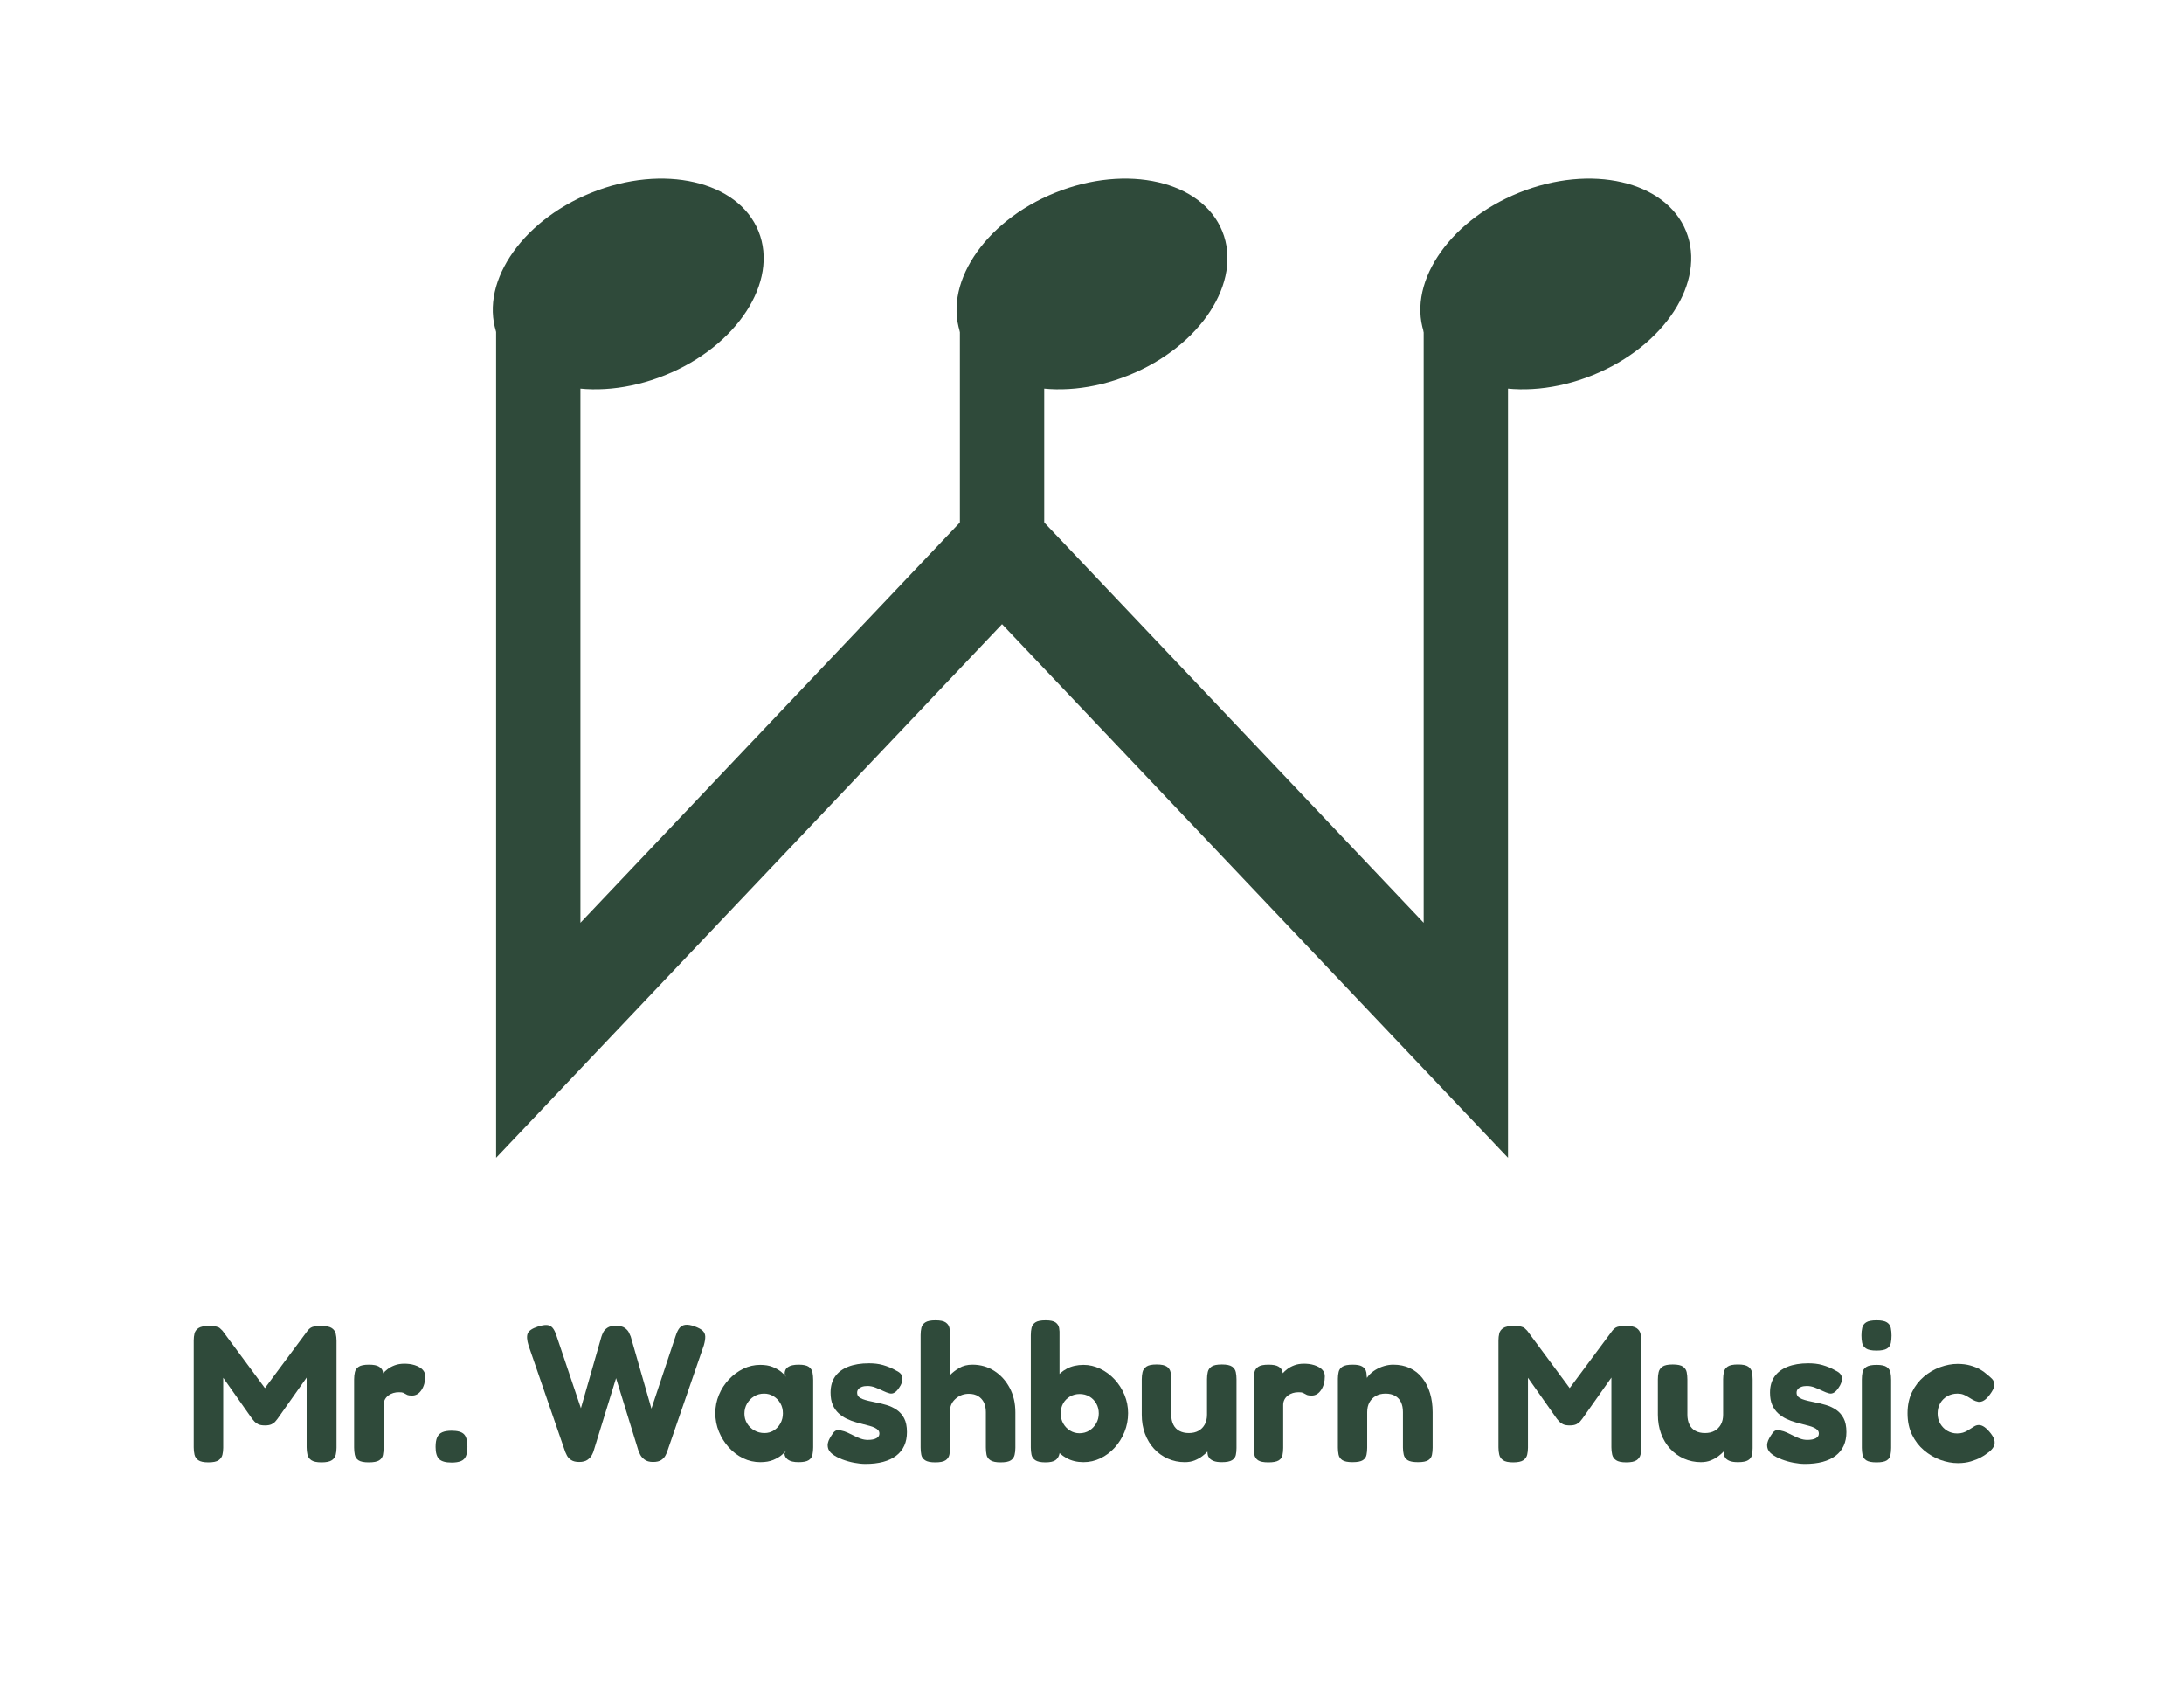
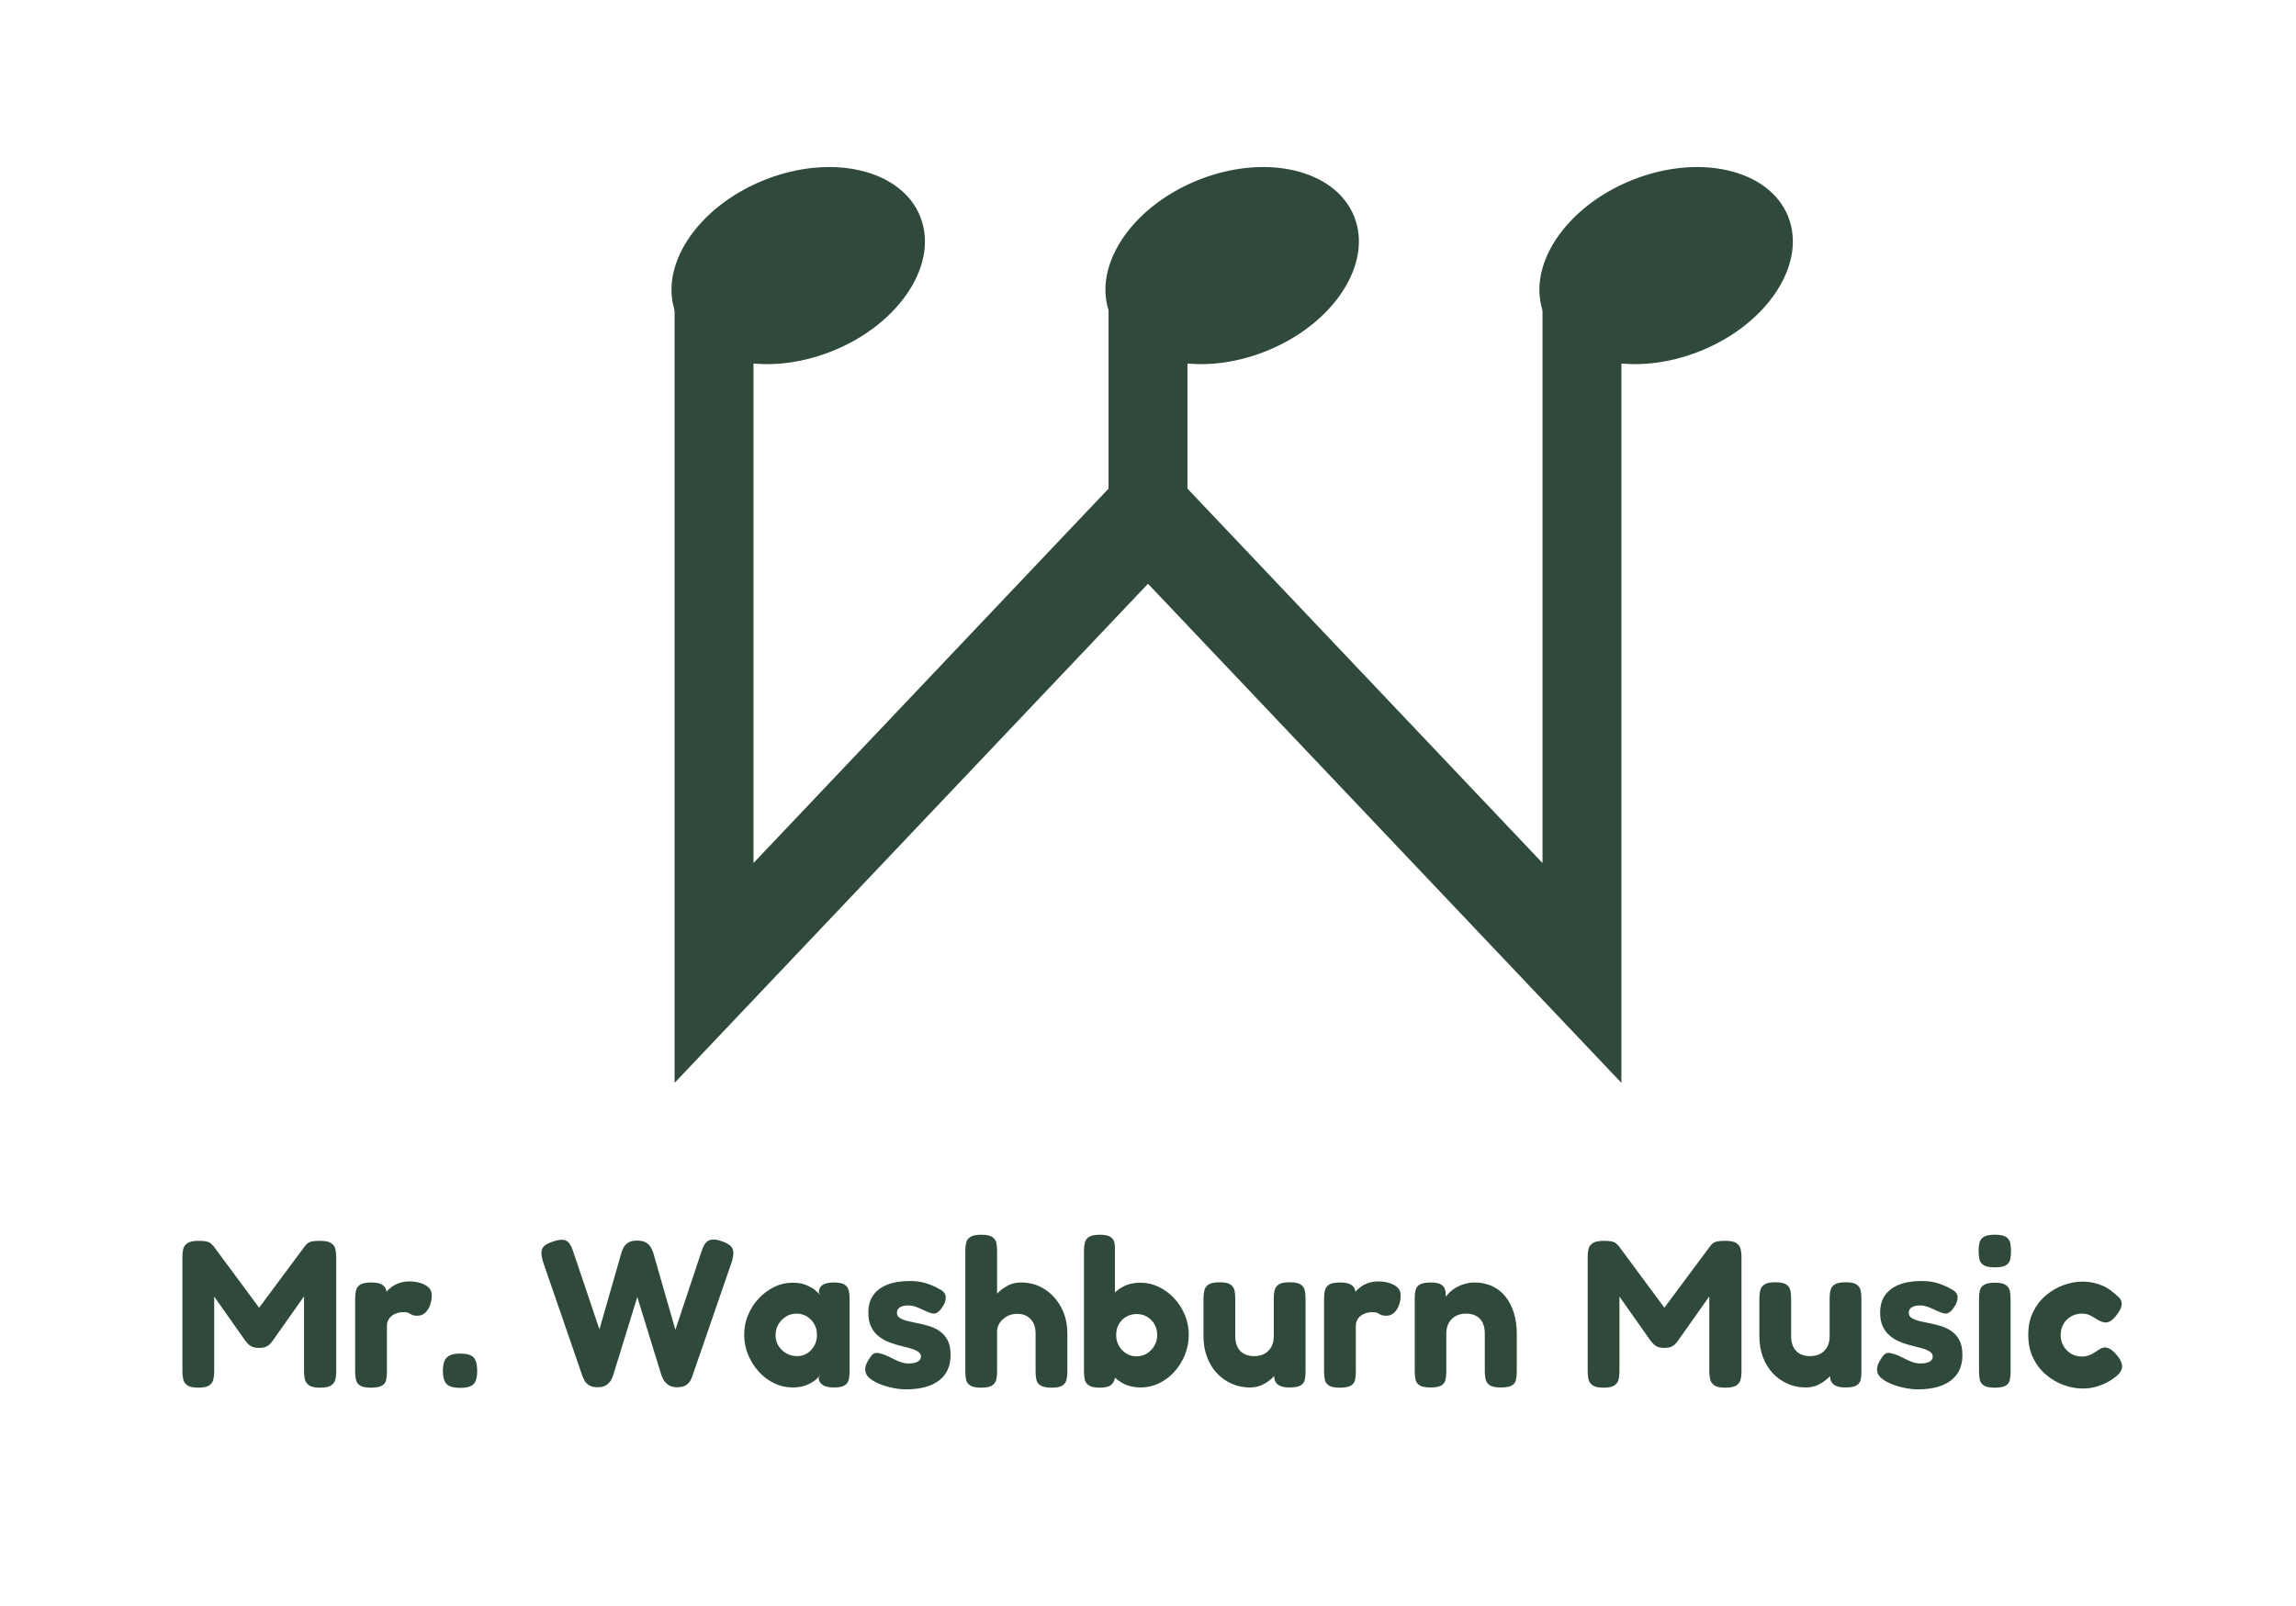
- <svg xmlns="http://www.w3.org/2000/svg" viewBox="0 0 1554 1202" role="img" aria-label="Mr. Washburn Music">
+ <svg xmlns="http://www.w3.org/2000/svg" viewBox="0 0 1746 1221" role="img" aria-label="Mr. Washburn Music">
  <g transform="translate(132 132)">
-     <g transform="translate(215 0)">
-       <path d="M66.0 80.0 L6.0 80.0 L6.0 691.6 L366.0 312.0 L726.0 691.6 L726.0 80.0 L666.0 80.0 L666.0 524.4 L366.0 208.0 L66.0 524.4 Z" fill="#2F4A3A" />
-       <line x1="366" y1="80" x2="366" y2="260" stroke="#2F4A3A" stroke-width="60" />
-       <ellipse cx="100" cy="70" rx="100" ry="70" fill="#2F4A3A" transform="rotate(-22 100 70)" />
-       <ellipse cx="430" cy="70" rx="100" ry="70" fill="#2F4A3A" transform="rotate(-22 430 70)" />
-       <ellipse cx="760" cy="70" rx="100" ry="70" fill="#2F4A3A" transform="rotate(-22 760 70)" />
+     <g transform="translate(247 0)">
+       <g transform="translate(128 0)">
+         <path d="M66.0 80.0 L6.0 80.0 L6.0 691.6 L366.0 312.0 L726.0 691.6 L726.0 80.0 L666.0 80.0 L666.0 524.4 L366.0 208.0 L66.0 524.4 Z" fill="#2F4A3A" />
+         <line x1="366" y1="80" x2="366" y2="260" stroke="#2F4A3A" stroke-width="60" />
+         <ellipse cx="100" cy="70" rx="100" ry="70" fill="#2F4A3A" transform="rotate(-22 100 70)" />
+         <ellipse cx="430" cy="70" rx="100" ry="70" fill="#2F4A3A" transform="rotate(-22 430 70)" />
+         <ellipse cx="760" cy="70" rx="100" ry="70" fill="#2F4A3A" transform="rotate(-22 760 70)" />
+       </g>
    </g>
-     <g transform="translate(0 907) scale(0.139 -0.139)">
+     <g transform="translate(0 922) scale(0.160 -0.160)">
      <path transform="translate(0 0)" d="M117 -9Q81 -9 65.5 2.0Q50 13 46.0 30.5Q42 48 42 68V615Q42 634 46.0 650.5Q50 667 66.0 678.0Q82 689 119 689Q144 689 157.0 686.0Q170 683 176.0 677.5Q182 672 189 665L414 361H399L625 665Q633 675 641.0 680.0Q649 685 661.5 687.0Q674 689 697 689Q733 689 749.0 678.0Q765 667 769.0 649.5Q773 632 773 613V66Q773 47 769.0 30.0Q765 13 749.0 2.0Q733 -9 696 -9Q660 -9 644.0 2.0Q628 13 624.0 31.0Q620 49 620 68V425L471 214Q467 209 460.0 200.5Q453 192 440.5 186.0Q428 180 407 180Q385 180 372.5 186.0Q360 192 353.0 200.0Q346 208 341 214L193 424V66Q193 47 189.0 30.0Q185 13 169.5 2.0Q154 -9 117 -9Z" fill="#2F4A3A" />
      <path transform="translate(822 0)" d="M116 -9Q79 -9 63.5 1.5Q48 12 44.5 30.0Q41 48 41 67V416Q41 436 45.0 453.0Q49 470 64.5 480.5Q80 491 117 491Q152 491 167.5 481.5Q183 472 187.0 459.5Q191 447 191 438L179 432Q181 436 189.5 446.5Q198 457 213.0 468.5Q228 480 249.5 488.0Q271 496 299 496Q310 496 323.5 494.5Q337 493 351.5 488.5Q366 484 378.0 476.5Q390 469 397.5 458.0Q405 447 405 431Q405 390 386.0 361.5Q367 333 338 333Q321 333 314.0 336.0Q307 339 302.5 342.0Q298 345 292.0 347.5Q286 350 270 350Q255 350 241.5 346.0Q228 342 216.5 333.5Q205 325 198.5 312.5Q192 300 192 285V65Q192 46 188.5 28.5Q185 11 169.0 1.0Q153 -9 116 -9Z" fill="#2F4A3A" />
      <path transform="translate(1253 0)" d="M109 -10Q63 -10 45.0 8.0Q27 26 27 70Q27 101 35.0 119.0Q43 137 61.0 145.0Q79 153 109 153Q155 153 172.5 135.0Q190 117 190 71Q190 41 182.5 23.0Q175 5 157.0 -2.5Q139 -10 109 -10Z" fill="#2F4A3A" />
      <path transform="translate(1728 0)" d="M287 -7Q261 -7 246.0 3.0Q231 13 224.5 26.0Q218 39 216 44L28 589Q15 631 24.0 651.5Q33 672 76 686Q104 695 121.5 694.0Q139 693 150.5 680.0Q162 667 171 639L296 268L401 634Q404 644 410.5 657.0Q417 670 432.0 680.0Q447 690 474 690Q505 690 520.5 679.0Q536 668 542.0 655.0Q548 642 551 635L657 266L781 638Q790 666 801.5 679.5Q813 693 831.5 695.0Q850 697 878 687Q908 676 920.0 664.0Q932 652 932.5 634.5Q933 617 925 589L737 44Q735 38 728.5 25.5Q722 13 707.5 3.0Q693 -7 665 -7Q638 -7 622.0 5.0Q606 17 599.5 30.5Q593 44 591 49L476 422L361 49Q360 44 353.0 30.0Q346 16 330.5 4.5Q315 -7 287 -7Z" fill="#2F4A3A" />
      <path transform="translate(2689 0)" d="M449 -8Q412 -8 394.5 5.0Q377 18 377 37L387 54Q381 44 364.0 29.5Q347 15 320.0 3.5Q293 -8 253 -8Q207 -8 165.5 12.0Q124 32 92.0 67.5Q60 103 41.5 148.0Q23 193 23 243Q23 292 41.5 336.5Q60 381 92.5 415.5Q125 450 166.0 470.0Q207 490 253 490Q290 490 316.0 479.5Q342 469 359.5 455.0Q377 441 386 428L378 442Q377 466 394.5 478.5Q412 491 450 491Q486 491 501.5 480.0Q517 469 520.5 451.0Q524 433 524 413V68Q524 49 520.5 31.0Q517 13 501.5 2.5Q486 -8 449 -8ZM275 141Q301 141 322.5 154.5Q344 168 356.5 191.0Q369 214 369 242Q369 271 356.0 293.5Q343 316 321.0 329.5Q299 343 273 343Q244 343 221.5 329.0Q199 315 185.5 292.0Q172 269 172 240Q172 213 185.5 190.5Q199 168 222.5 154.5Q246 141 275 141Z" fill="#2F4A3A" />
      <path transform="translate(3260 0)" d="M221 -17Q194 -17 162.5 -11.0Q131 -5 101.0 6.5Q71 18 51.0 33.5Q31 49 28 69Q26 79 28.5 90.5Q31 102 38.0 114.5Q45 127 55 141Q63 152 73.0 155.0Q83 158 96 154Q112 151 128.5 143.5Q145 136 161.5 127.5Q178 119 196.0 112.5Q214 106 233 106Q261 106 276.5 114.5Q292 123 292 138Q292 149 285.5 156.0Q279 163 267.5 168.5Q256 174 241.0 178.0Q226 182 208.5 186.5Q191 191 173 196Q148 203 125.0 214.0Q102 225 83.0 242.5Q64 260 53.0 285.5Q42 311 42 348Q42 397 65.0 430.0Q88 463 132.0 480.5Q176 498 239 498Q257 498 275.0 496.0Q293 494 310.5 489.0Q328 484 345.0 477.0Q362 470 379 460Q409 446 410.0 422.0Q411 398 393 373Q382 356 370.0 348.5Q358 341 345 344Q329 348 310.5 357.0Q292 366 271.5 374.0Q251 382 231 382Q214 382 202.0 377.5Q190 373 184.0 365.5Q178 358 178 348Q178 335 185.5 327.5Q193 320 206.0 315.0Q219 310 236.0 306.0Q253 302 273 298Q300 293 328.5 284.5Q357 276 380.5 260.0Q404 244 418.5 217.0Q433 190 433 146Q433 67 378.0 25.0Q323 -17 221 -17Z" fill="#2F4A3A" />
      <path transform="translate(3726 0)" d="M112 -9Q76 -9 60.0 1.5Q44 12 40.5 29.5Q37 47 37 67V643Q37 663 41.0 680.0Q45 697 61.0 707.5Q77 718 113 718Q150 718 165.5 707.0Q181 696 184.5 679.0Q188 662 188 642V438Q206 457 234.5 474.0Q263 491 302 491Q364 491 413.5 459.5Q463 428 492.5 373.0Q522 318 522 247V66Q522 46 518.0 29.0Q514 12 499.0 1.5Q484 -9 446 -9Q411 -9 394.5 1.5Q378 12 374.5 29.5Q371 47 371 67V248Q371 277 361.0 297.5Q351 318 331.5 330.0Q312 342 284 342Q247 342 219.5 319.5Q192 297 188 265V66Q188 46 184.0 29.0Q180 12 164.5 1.5Q149 -9 112 -9Z" fill="#2F4A3A" />
      <path transform="translate(4288 0)" d="M309 -8Q260 -8 222.5 12.5Q185 33 160.5 68.0Q136 103 123.5 148.0Q111 193 112 244Q112 293 125.0 338.0Q138 383 162.5 417.0Q187 451 223.5 470.5Q260 490 309 490Q353 490 394.5 470.0Q436 450 468.0 415.5Q500 381 518.5 336.5Q537 292 537 243Q537 192 518.5 146.5Q500 101 468.0 66.0Q436 31 395.0 11.5Q354 -8 309 -8ZM288 140Q316 140 338.0 153.5Q360 167 373.5 190.0Q387 213 387 241Q387 270 374.0 292.5Q361 315 339.0 328.0Q317 341 289 341Q262 341 239.5 328.0Q217 315 204.5 292.5Q192 270 192 241Q192 213 205.0 190.0Q218 167 240.0 153.5Q262 140 288 140ZM114 -9Q78 -9 62.0 2.0Q46 13 42.5 30.5Q39 48 39 67V642Q39 663 43.0 680.0Q47 697 62.5 707.5Q78 718 115 718Q151 718 166.0 707.0Q181 696 184.0 678.5Q187 661 186 642V36Q181 13 165.0 2.0Q149 -9 114 -9Z" fill="#2F4A3A" />
      <path transform="translate(4859 0)" d="M256 -8Q210 -8 169.5 10.0Q129 28 99.0 60.5Q69 93 52.5 137.5Q36 182 36 235V416Q36 436 40.0 453.0Q44 470 59.5 481.0Q75 492 112 492Q149 492 164.5 481.0Q180 470 183.5 452.5Q187 435 187 415V235Q187 206 197.5 184.5Q208 163 228.5 152.0Q249 141 277 141Q306 141 326.5 152.5Q347 164 358.5 185.0Q370 206 370 235V417Q370 437 374.0 454.0Q378 471 393.5 481.5Q409 492 446 492Q483 492 498.5 481.0Q514 470 517.5 452.5Q521 435 521 416V64Q521 45 517.5 28.5Q514 12 498.0 2.0Q482 -8 446 -8Q419 -8 404.0 -2.0Q389 4 382.0 13.0Q375 22 373.5 32.0Q372 42 372 50L385 61Q382 57 372.0 46.0Q362 35 345.5 22.5Q329 10 307.0 1.0Q285 -8 256 -8Z" fill="#2F4A3A" />
      <path transform="translate(5427 0)" d="M116 -9Q79 -9 63.5 1.5Q48 12 44.5 30.0Q41 48 41 67V416Q41 436 45.0 453.0Q49 470 64.5 480.5Q80 491 117 491Q152 491 167.5 481.5Q183 472 187.0 459.5Q191 447 191 438L179 432Q181 436 189.5 446.5Q198 457 213.0 468.5Q228 480 249.5 488.0Q271 496 299 496Q310 496 323.5 494.5Q337 493 351.5 488.5Q366 484 378.0 476.5Q390 469 397.5 458.0Q405 447 405 431Q405 390 386.0 361.5Q367 333 338 333Q321 333 314.0 336.0Q307 339 302.5 342.0Q298 345 292.0 347.5Q286 350 270 350Q255 350 241.5 346.0Q228 342 216.5 333.5Q205 325 198.5 312.5Q192 300 192 285V65Q192 46 188.5 28.5Q185 11 169.0 1.0Q153 -9 116 -9Z" fill="#2F4A3A" />
      <path transform="translate(5858 0)" d="M116 -8Q79 -8 63.5 2.5Q48 13 44.5 30.5Q41 48 41 67V419Q41 438 45.0 454.5Q49 471 64.5 481.0Q80 491 117 491Q149 491 164.0 482.5Q179 474 183.5 462.0Q188 450 188.0 439.5Q188 429 190 425L184 406Q186 421 199.5 436.5Q213 452 233.5 464.5Q254 477 277.5 484.0Q301 491 324 491Q372 491 409.5 473.5Q447 456 473.0 423.0Q499 390 512.5 345.5Q526 301 526 248V66Q526 47 522.5 29.5Q519 12 503.5 2.0Q488 -8 451 -8Q413 -8 397.5 2.5Q382 13 378.0 30.5Q374 48 374 67V248Q374 278 364.0 299.0Q354 320 334.0 331.5Q314 343 285 343Q256 343 235.0 331.0Q214 319 202.5 298.0Q191 277 191 248V66Q191 47 187.5 29.5Q184 12 168.5 2.0Q153 -8 116 -8Z" fill="#2F4A3A" />
      <path transform="translate(6679 0)" d="M117 -9Q81 -9 65.5 2.0Q50 13 46.0 30.5Q42 48 42 68V615Q42 634 46.0 650.5Q50 667 66.0 678.0Q82 689 119 689Q144 689 157.0 686.0Q170 683 176.0 677.5Q182 672 189 665L414 361H399L625 665Q633 675 641.0 680.0Q649 685 661.5 687.0Q674 689 697 689Q733 689 749.0 678.0Q765 667 769.0 649.5Q773 632 773 613V66Q773 47 769.0 30.0Q765 13 749.0 2.0Q733 -9 696 -9Q660 -9 644.0 2.0Q628 13 624.0 31.0Q620 49 620 68V425L471 214Q467 209 460.0 200.5Q453 192 440.5 186.0Q428 180 407 180Q385 180 372.5 186.0Q360 192 353.0 200.0Q346 208 341 214L193 424V66Q193 47 189.0 30.0Q185 13 169.5 2.0Q154 -9 117 -9Z" fill="#2F4A3A" />
      <path transform="translate(7501 0)" d="M256 -8Q210 -8 169.5 10.0Q129 28 99.0 60.5Q69 93 52.5 137.5Q36 182 36 235V416Q36 436 40.0 453.0Q44 470 59.5 481.0Q75 492 112 492Q149 492 164.5 481.0Q180 470 183.5 452.5Q187 435 187 415V235Q187 206 197.5 184.5Q208 163 228.5 152.0Q249 141 277 141Q306 141 326.5 152.5Q347 164 358.5 185.0Q370 206 370 235V417Q370 437 374.0 454.0Q378 471 393.5 481.5Q409 492 446 492Q483 492 498.5 481.0Q514 470 517.5 452.5Q521 435 521 416V64Q521 45 517.5 28.5Q514 12 498.0 2.0Q482 -8 446 -8Q419 -8 404.0 -2.0Q389 4 382.0 13.0Q375 22 373.5 32.0Q372 42 372 50L385 61Q382 57 372.0 46.0Q362 35 345.5 22.5Q329 10 307.0 1.0Q285 -8 256 -8Z" fill="#2F4A3A" />
      <path transform="translate(8069 0)" d="M221 -17Q194 -17 162.5 -11.0Q131 -5 101.0 6.5Q71 18 51.0 33.5Q31 49 28 69Q26 79 28.5 90.5Q31 102 38.0 114.5Q45 127 55 141Q63 152 73.0 155.0Q83 158 96 154Q112 151 128.5 143.5Q145 136 161.5 127.5Q178 119 196.0 112.5Q214 106 233 106Q261 106 276.5 114.5Q292 123 292 138Q292 149 285.5 156.0Q279 163 267.5 168.5Q256 174 241.0 178.0Q226 182 208.5 186.5Q191 191 173 196Q148 203 125.0 214.0Q102 225 83.0 242.5Q64 260 53.0 285.5Q42 311 42 348Q42 397 65.0 430.0Q88 463 132.0 480.5Q176 498 239 498Q257 498 275.0 496.0Q293 494 310.5 489.0Q328 484 345.0 477.0Q362 470 379 460Q409 446 410.0 422.0Q411 398 393 373Q382 356 370.0 348.5Q358 341 345 344Q329 348 310.5 357.0Q292 366 271.5 374.0Q251 382 231 382Q214 382 202.0 377.5Q190 373 184.0 365.5Q178 358 178 348Q178 335 185.5 327.5Q193 320 206.0 315.0Q219 310 236.0 306.0Q253 302 273 298Q300 293 328.5 284.5Q357 276 380.5 260.0Q404 244 418.5 217.0Q433 190 433 146Q433 67 378.0 25.0Q323 -17 221 -17Z" fill="#2F4A3A" />
      <path transform="translate(8535 0)" d="M121 -9Q84 -9 68.5 1.5Q53 12 49.5 29.5Q46 47 46 66V415Q46 435 49.5 452.0Q53 469 69.0 479.5Q85 490 122 490Q158 490 173.5 479.0Q189 468 192.5 451.0Q196 434 196 413V65Q196 46 192.5 28.5Q189 11 173.5 1.0Q158 -9 121 -9ZM121 563Q83 563 67.0 574.0Q51 585 47.5 603.0Q44 621 44 641Q44 662 48.0 679.5Q52 697 68.0 707.5Q84 718 122 718Q159 718 175.0 707.0Q191 696 194.5 678.0Q198 660 198 640Q198 620 194.5 602.0Q191 584 175.0 573.5Q159 563 121 563Z" fill="#2F4A3A" />
      <path transform="translate(8785 0)" d="M288 -13Q244 -13 198.5 3.5Q153 20 114.5 52.5Q76 85 53.0 132.5Q30 180 30 242Q30 304 53.0 351.0Q76 398 114.0 430.0Q152 462 197.5 478.5Q243 495 286 495Q323 495 352.5 486.5Q382 478 402.5 466.0Q423 454 432 445Q449 432 462.0 419.0Q475 406 474 385Q473 374 467.0 362.5Q461 351 452 339Q422 297 392 301Q377 304 364.5 311.0Q352 318 340.5 325.5Q329 333 316.0 338.0Q303 343 286 343Q257 343 234.0 330.0Q211 317 197.5 294.0Q184 271 184 241Q184 212 197.5 189.0Q211 166 233.5 152.5Q256 139 284 139Q301 139 313.5 143.0Q326 147 335.0 152.5Q344 158 349 161Q361 169 372.0 175.5Q383 182 395 182Q409 182 424.0 171.5Q439 161 457 138Q473 117 475.5 99.0Q478 81 467.0 65.0Q456 49 433 34Q425 27 404.5 16.0Q384 5 354.5 -4.0Q325 -13 288 -13Z" fill="#2F4A3A" />
    </g>
  </g>
</svg>
